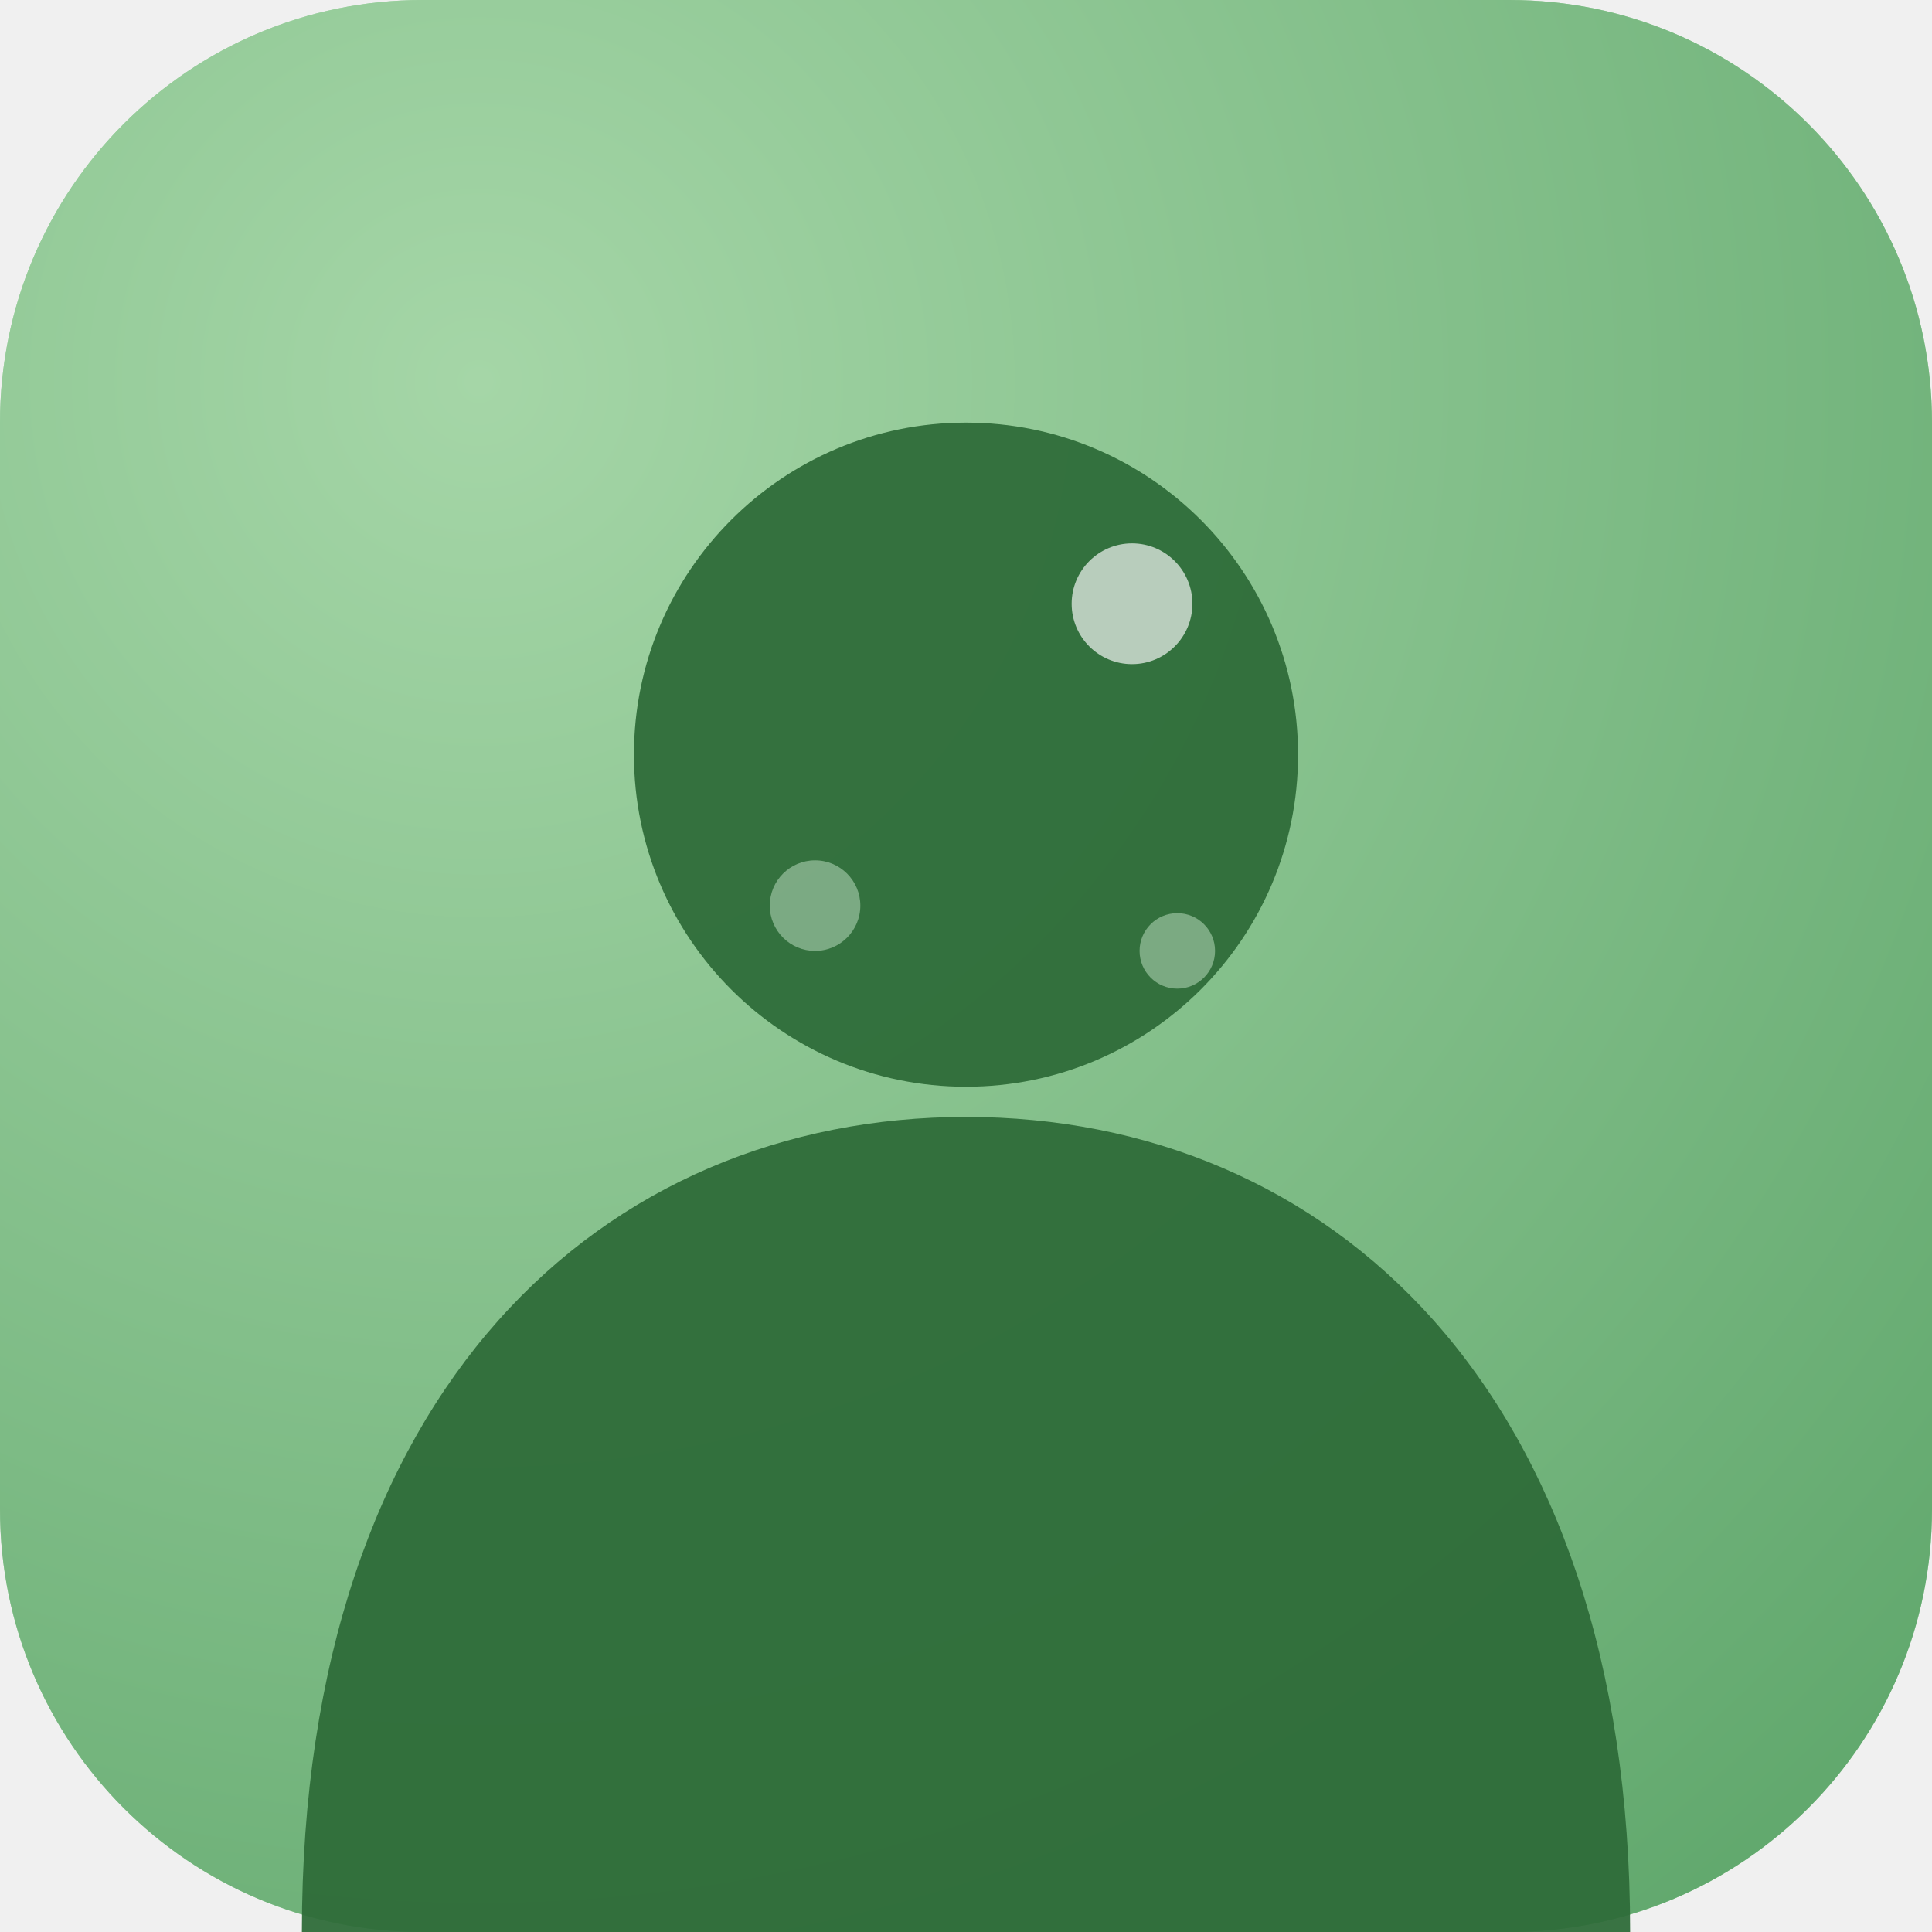
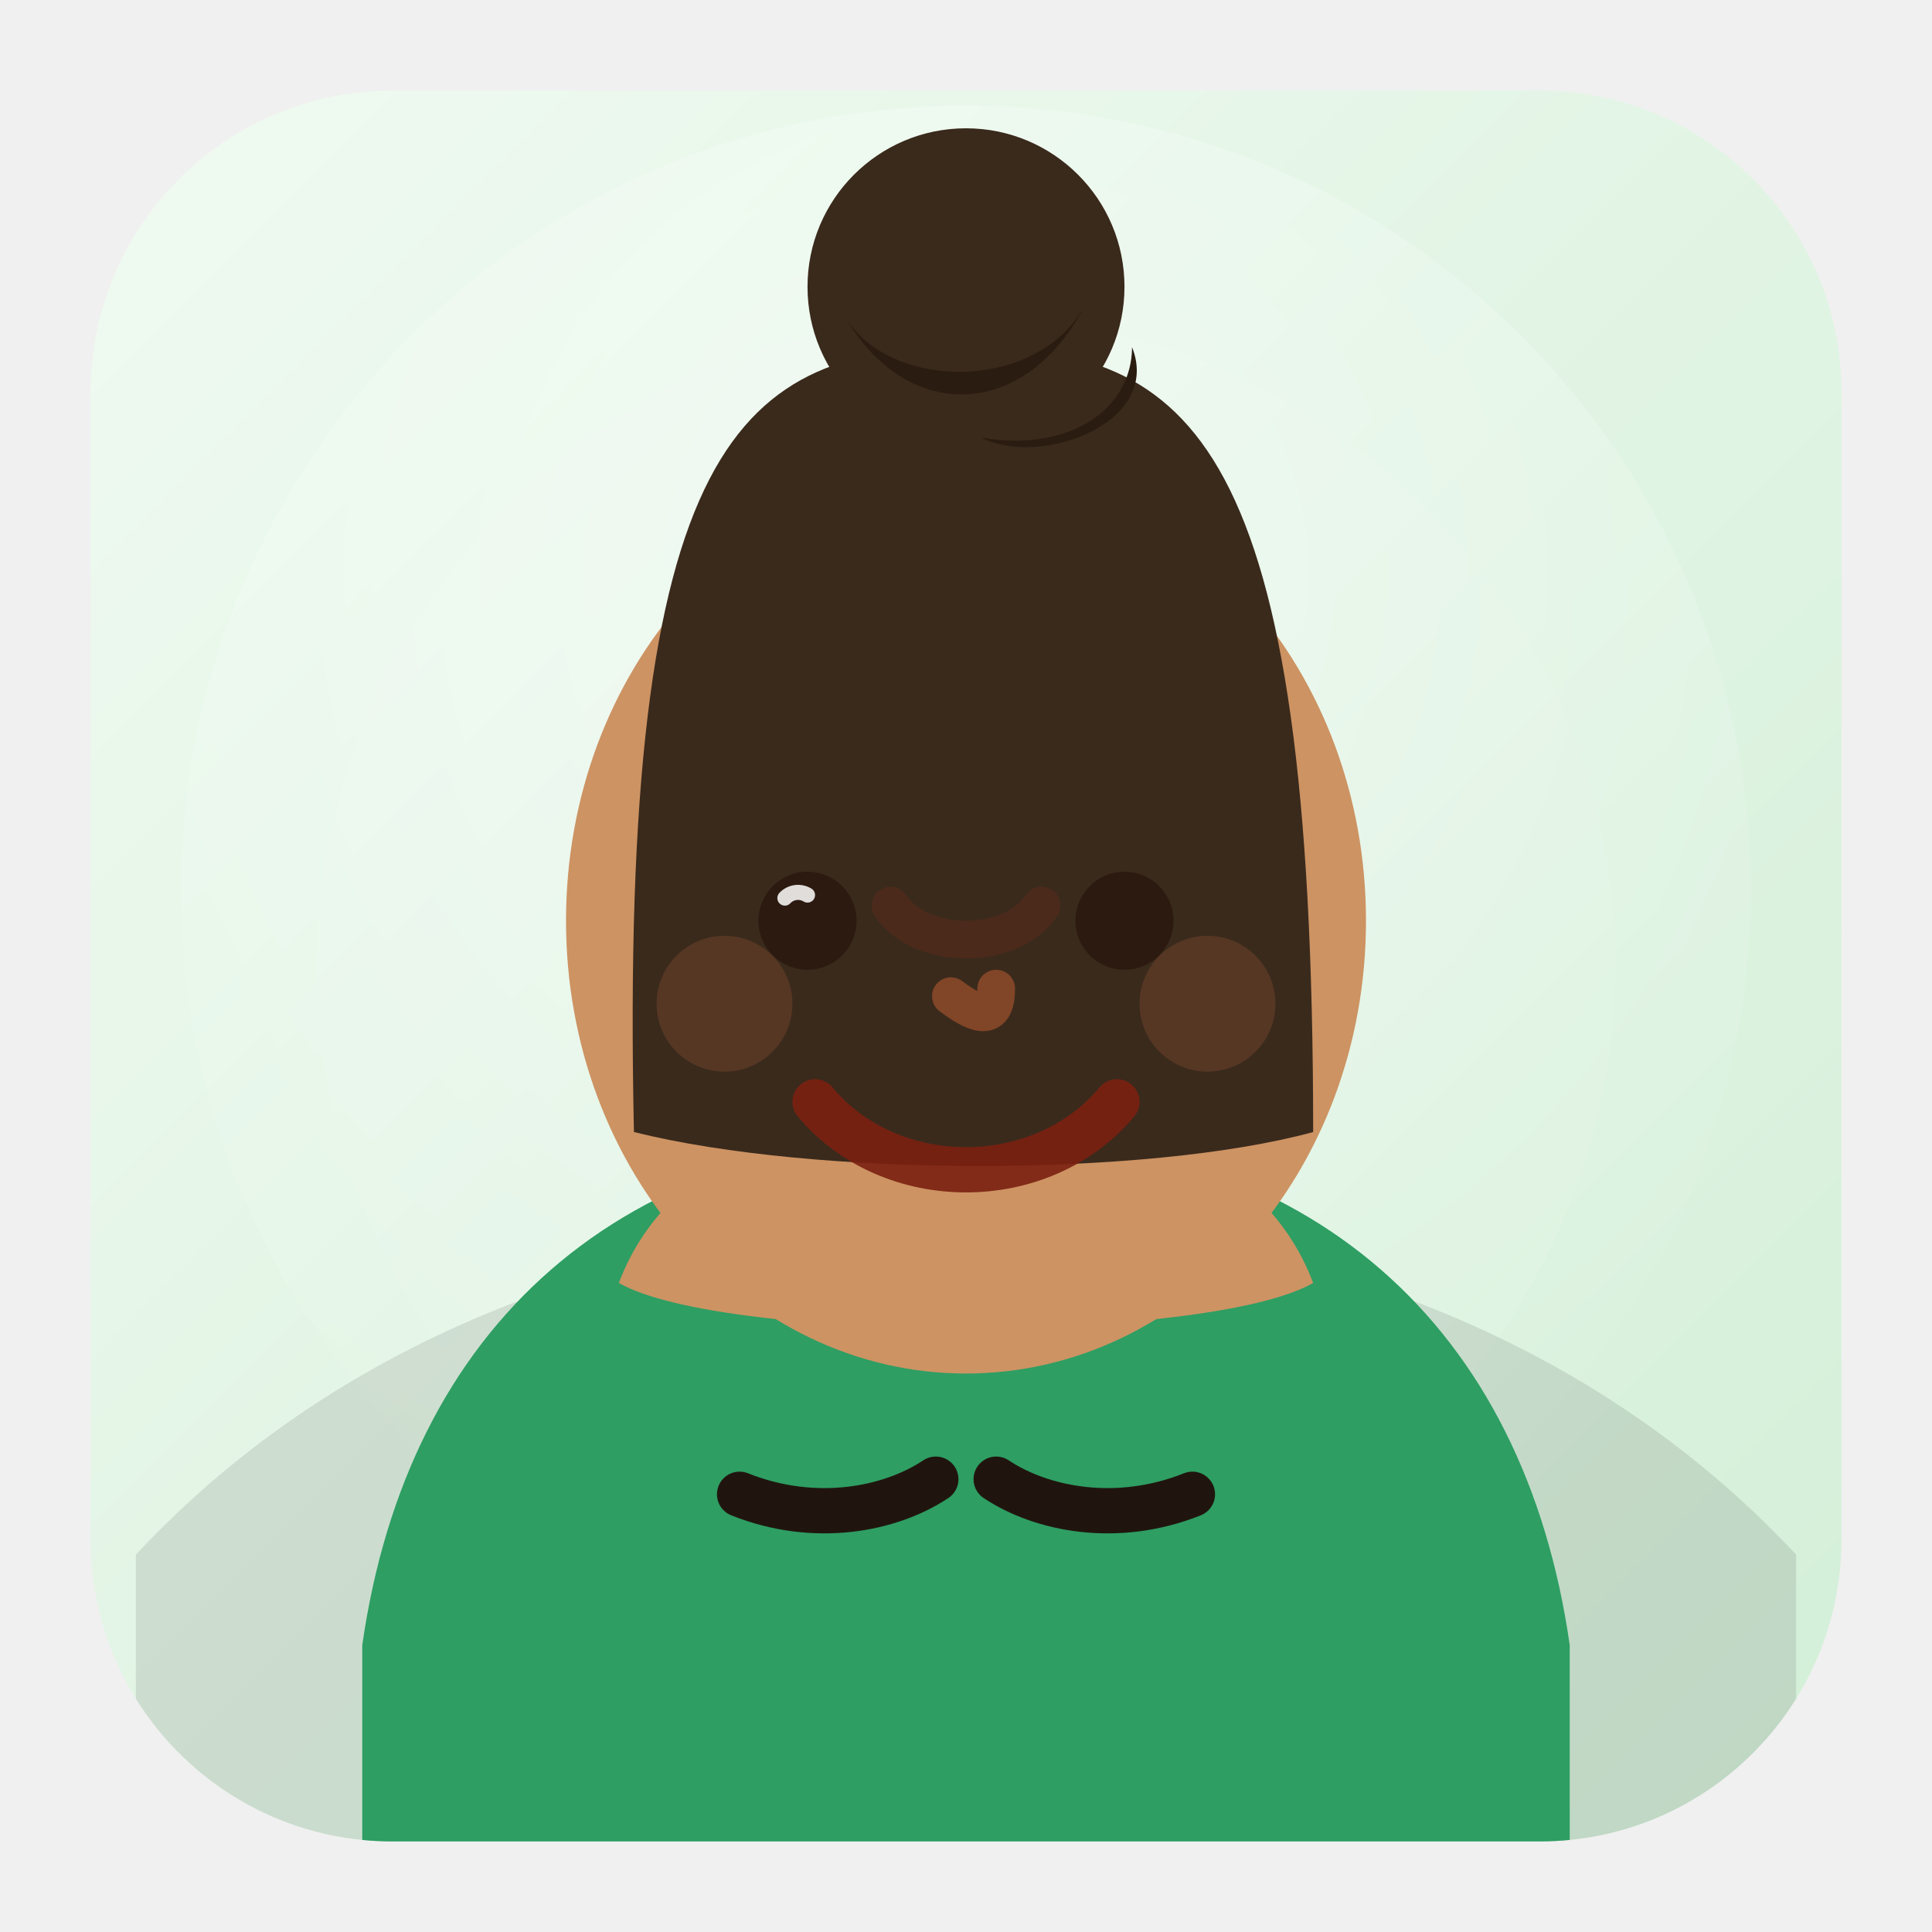
- <svg xmlns="http://www.w3.org/2000/svg" viewBox="0 0 128 128">
+ <svg viewBox="0 0 256 256" role="img" aria-label="Zümra — 2ElBul avatar">
  <defs>
-     <radialGradient id="g" cx="0.25" cy="0.2" r="1.1">
-       <stop offset="0" stop-color="#A5D6A7" />
-       <stop offset="1" stop-color="#5BA468" />
+     <linearGradient id="bg-i" x1="0" y1="0" x2="1" y2="1">
+       <stop offset="0" stop-color="#f0faf1" />
+       <stop offset="1" stop-color="#d3efd8" />
+     </linearGradient>
+     <radialGradient id="glow-i" cx="0.5" cy="0.3" r="0.75">
+       <stop offset="0" stop-color="#ffffff" stop-opacity="0.35" />
+       <stop offset="1" stop-color="#ffffff" stop-opacity="0" />
    </radialGradient>
+     <clipPath id="clip-i">
+       <rect x="12" y="12" width="232" height="232" rx="40" />
+     </clipPath>
  </defs>
-   <rect width="128" height="128" rx="28" fill="#A5D6A7" />
-   <rect width="128" height="128" rx="28" fill="url(#g)" />
-   <circle cx="64" cy="50" r="22" fill="#2E6B38" opacity="0.94" />
-   <path d="M20 128 C20 92 40 74 64 74 C88 74 108 92 108 128 Z" fill="#2E6B38" opacity="0.94" />
-   <circle cx="75" cy="40" r="4" fill="#FFFFFF" opacity="0.65" />
-   <circle cx="54" cy="60" r="3" fill="#C4E4C7" opacity="0.5" />
-   <circle cx="78" cy="63" r="2.5" fill="#C4E4C7" opacity="0.5" />
+   <g clip-path="url(#clip-i)">
+     <rect x="12" y="12" width="232" height="232" rx="40" fill="url(#bg-i)" />
+     <circle cx="128" cy="118" r="104" fill="url(#glow-i)" />
+     <circle cx="128" cy="128" r="86" fill="#ffffff" opacity="0.05" />
+     <path d="M18 206 C46 176 86 162 128 162 C170 162 210 176 238 206 L238 244 L18 244 Z" fill="#000" opacity="0.10" />
+     <path d="M48 218 C54 176 82 150 128 150 C174 150 202 176 208 218 L208 248 L48 248 Z" fill="#2e9e63" />
+     <path d="M82 170 C88 154 106 146 128 146 C150 146 168 154 174 170 C160 178 96 178 82 170 Z" fill="#cd9363" />
+     <ellipse cx="128" cy="122" rx="53" ry="60" fill="#cd9363" />
+     <path d="M84 150 C82 58 98 46 128 46 C158 46 174 58 174 150 C152 156 108 156 84 150 Z" fill="#3a2a1c" />
+     <circle cx="128" cy="38" r="21" fill="#3a2a1c" />
+     <path d="M112 42 C118 52 138 52 144 40 C136 56 120 56 112 42 Z M150 46 C154 56 138 62 130 58 C142 60 150 54 150 46 Z" fill="#2a1c10" />
+     <path d="M118 120 C122 126 134 126 138 120" fill="none" stroke="#8a2b18" stroke-width="5" stroke-linecap="round" opacity="0.22" />
+     <g fill="#2c1a10">
+       <circle cx="107" cy="122" r="6.5" />
+       <circle cx="149" cy="122" r="6.5" />
+     </g>
+     <path d="M104 119 a2.4 2.4 0 0 1 3-0.4" fill="none" stroke="#fff" stroke-width="2" stroke-linecap="round" opacity="0.85" />
+     <path d="M98 198 C108 202 118 200 124 196" fill="none" stroke="#20150e" stroke-width="6" stroke-linecap="round" />
+     <path d="M132 196 C138 200 148 202 158 198" fill="none" stroke="#20150e" stroke-width="6" stroke-linecap="round" />
+     <path d="M126 132 C130 135 132 135 132 131" fill="none" stroke="#b0572e" stroke-width="5" stroke-linecap="round" opacity="0.6" />
+     <path d="M108 146 C118 158 138 158 148 146" fill="none" stroke="#7a2010" stroke-width="6" stroke-linecap="round" opacity="0.9" />
+     <circle cx="96" cy="133" r="9" fill="#eb7d4a" opacity="0.16" />
+     <circle cx="160" cy="133" r="9" fill="#eb7d4a" opacity="0.16" />
+   </g>
</svg>
